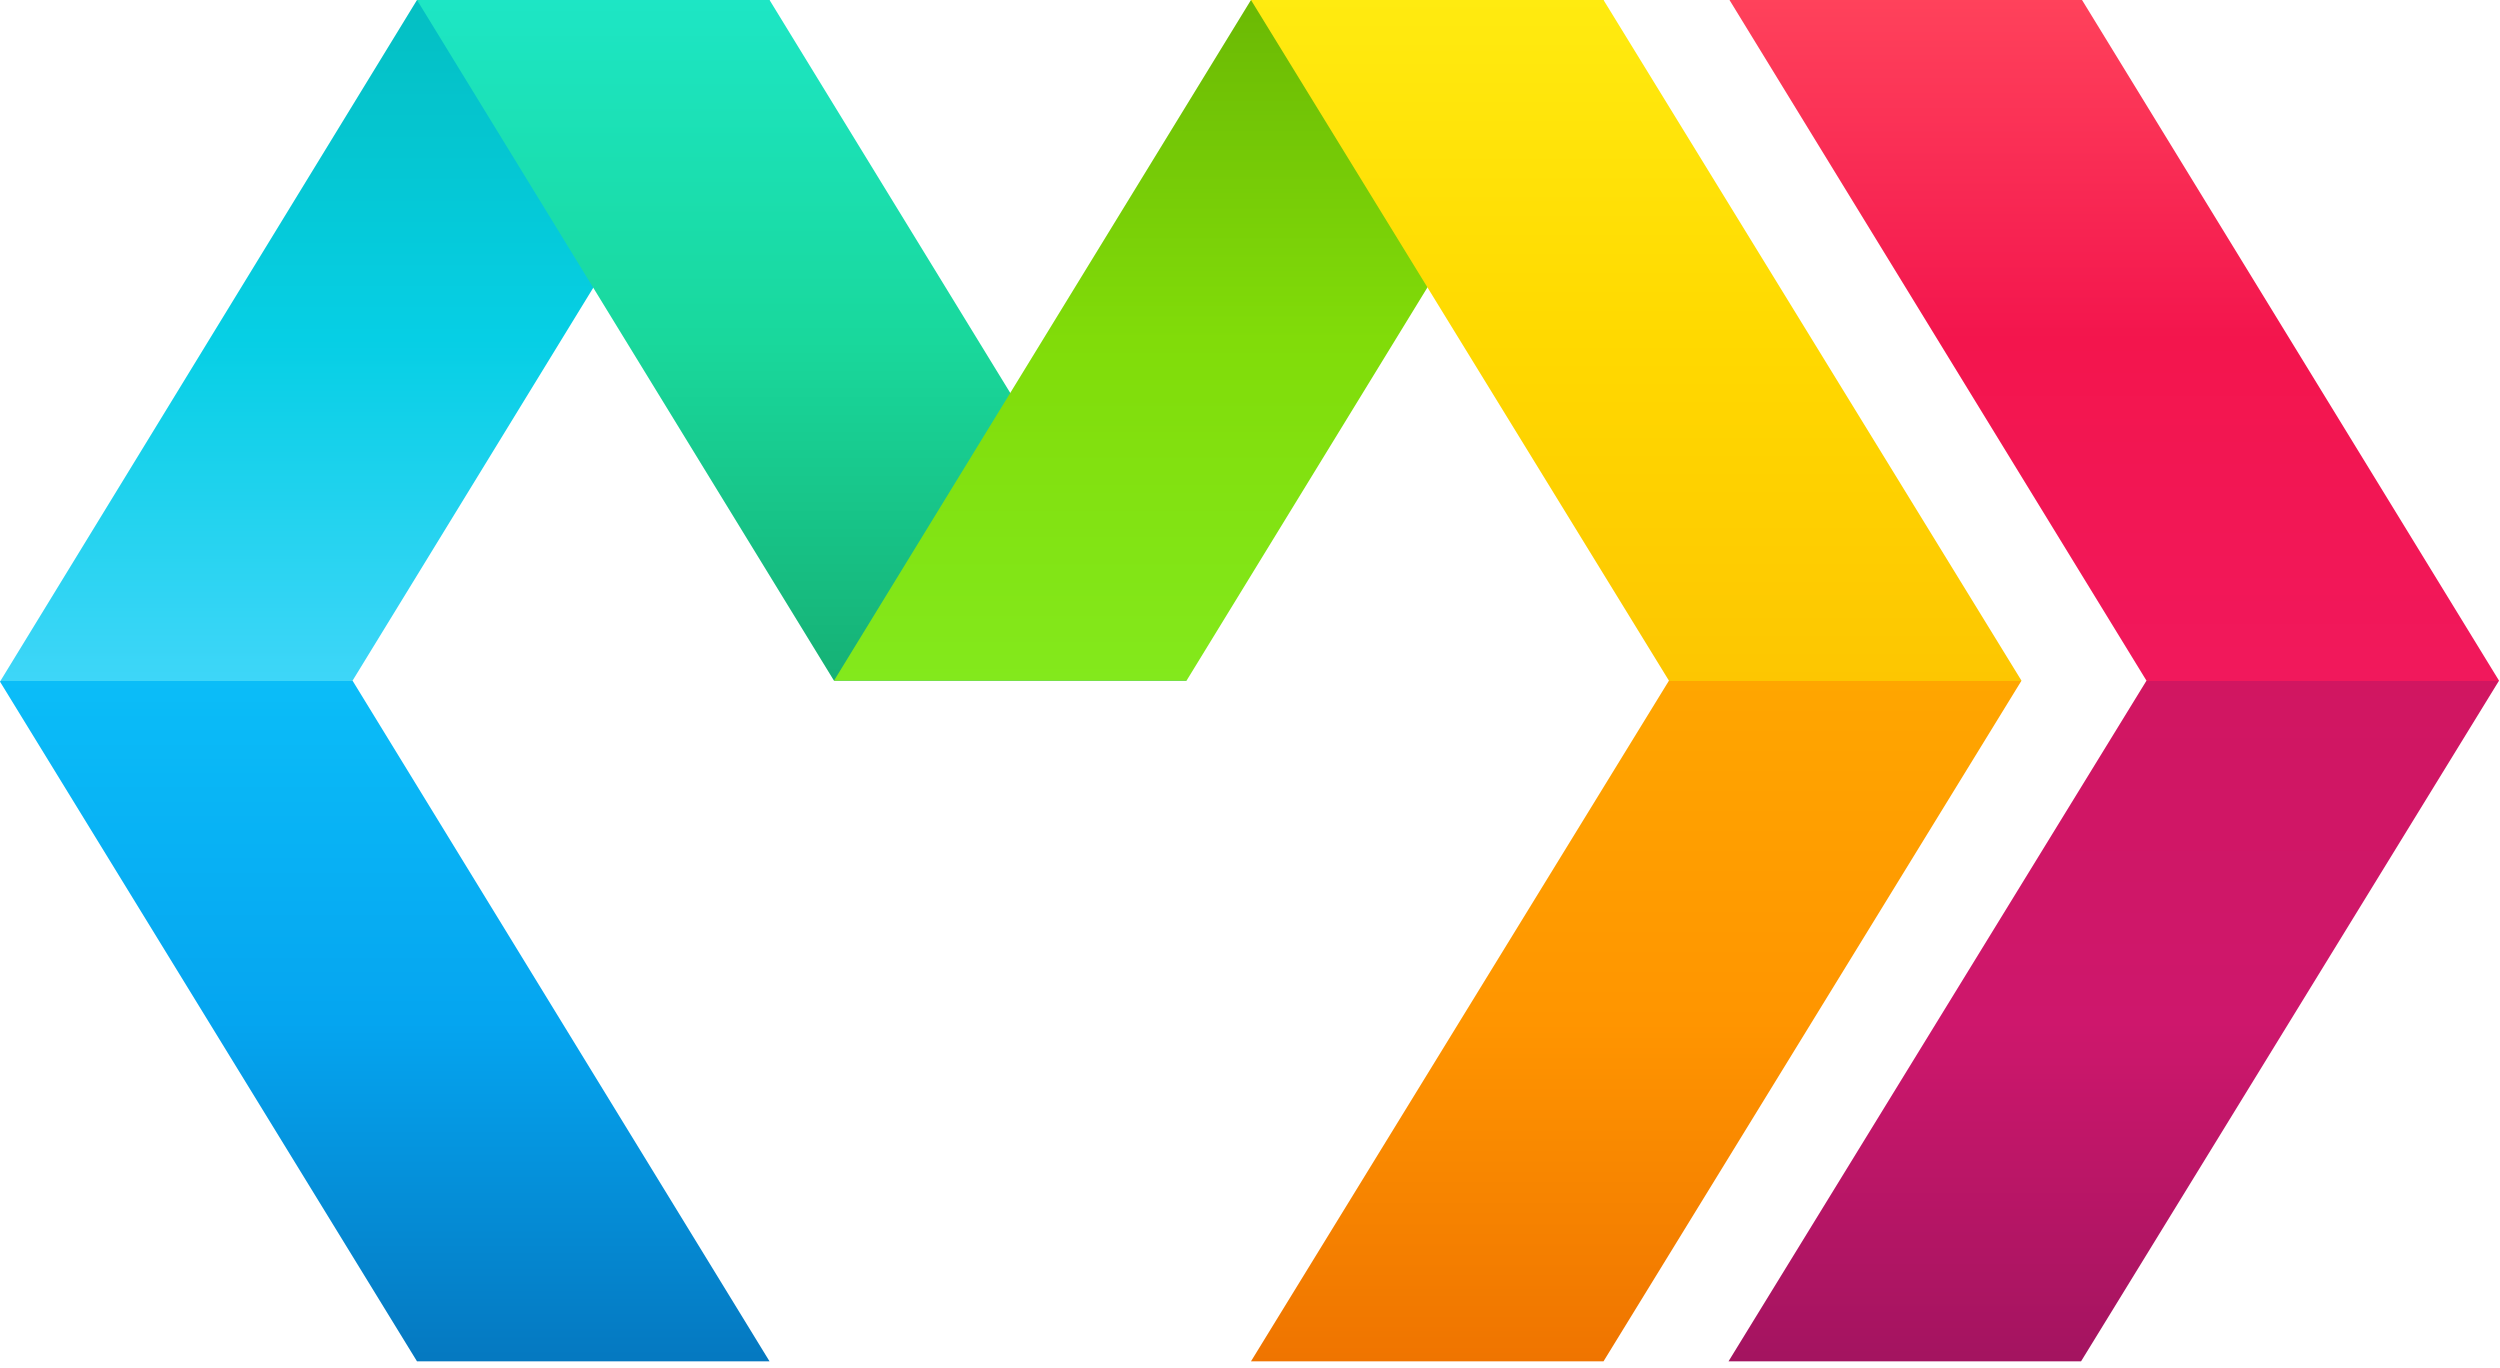
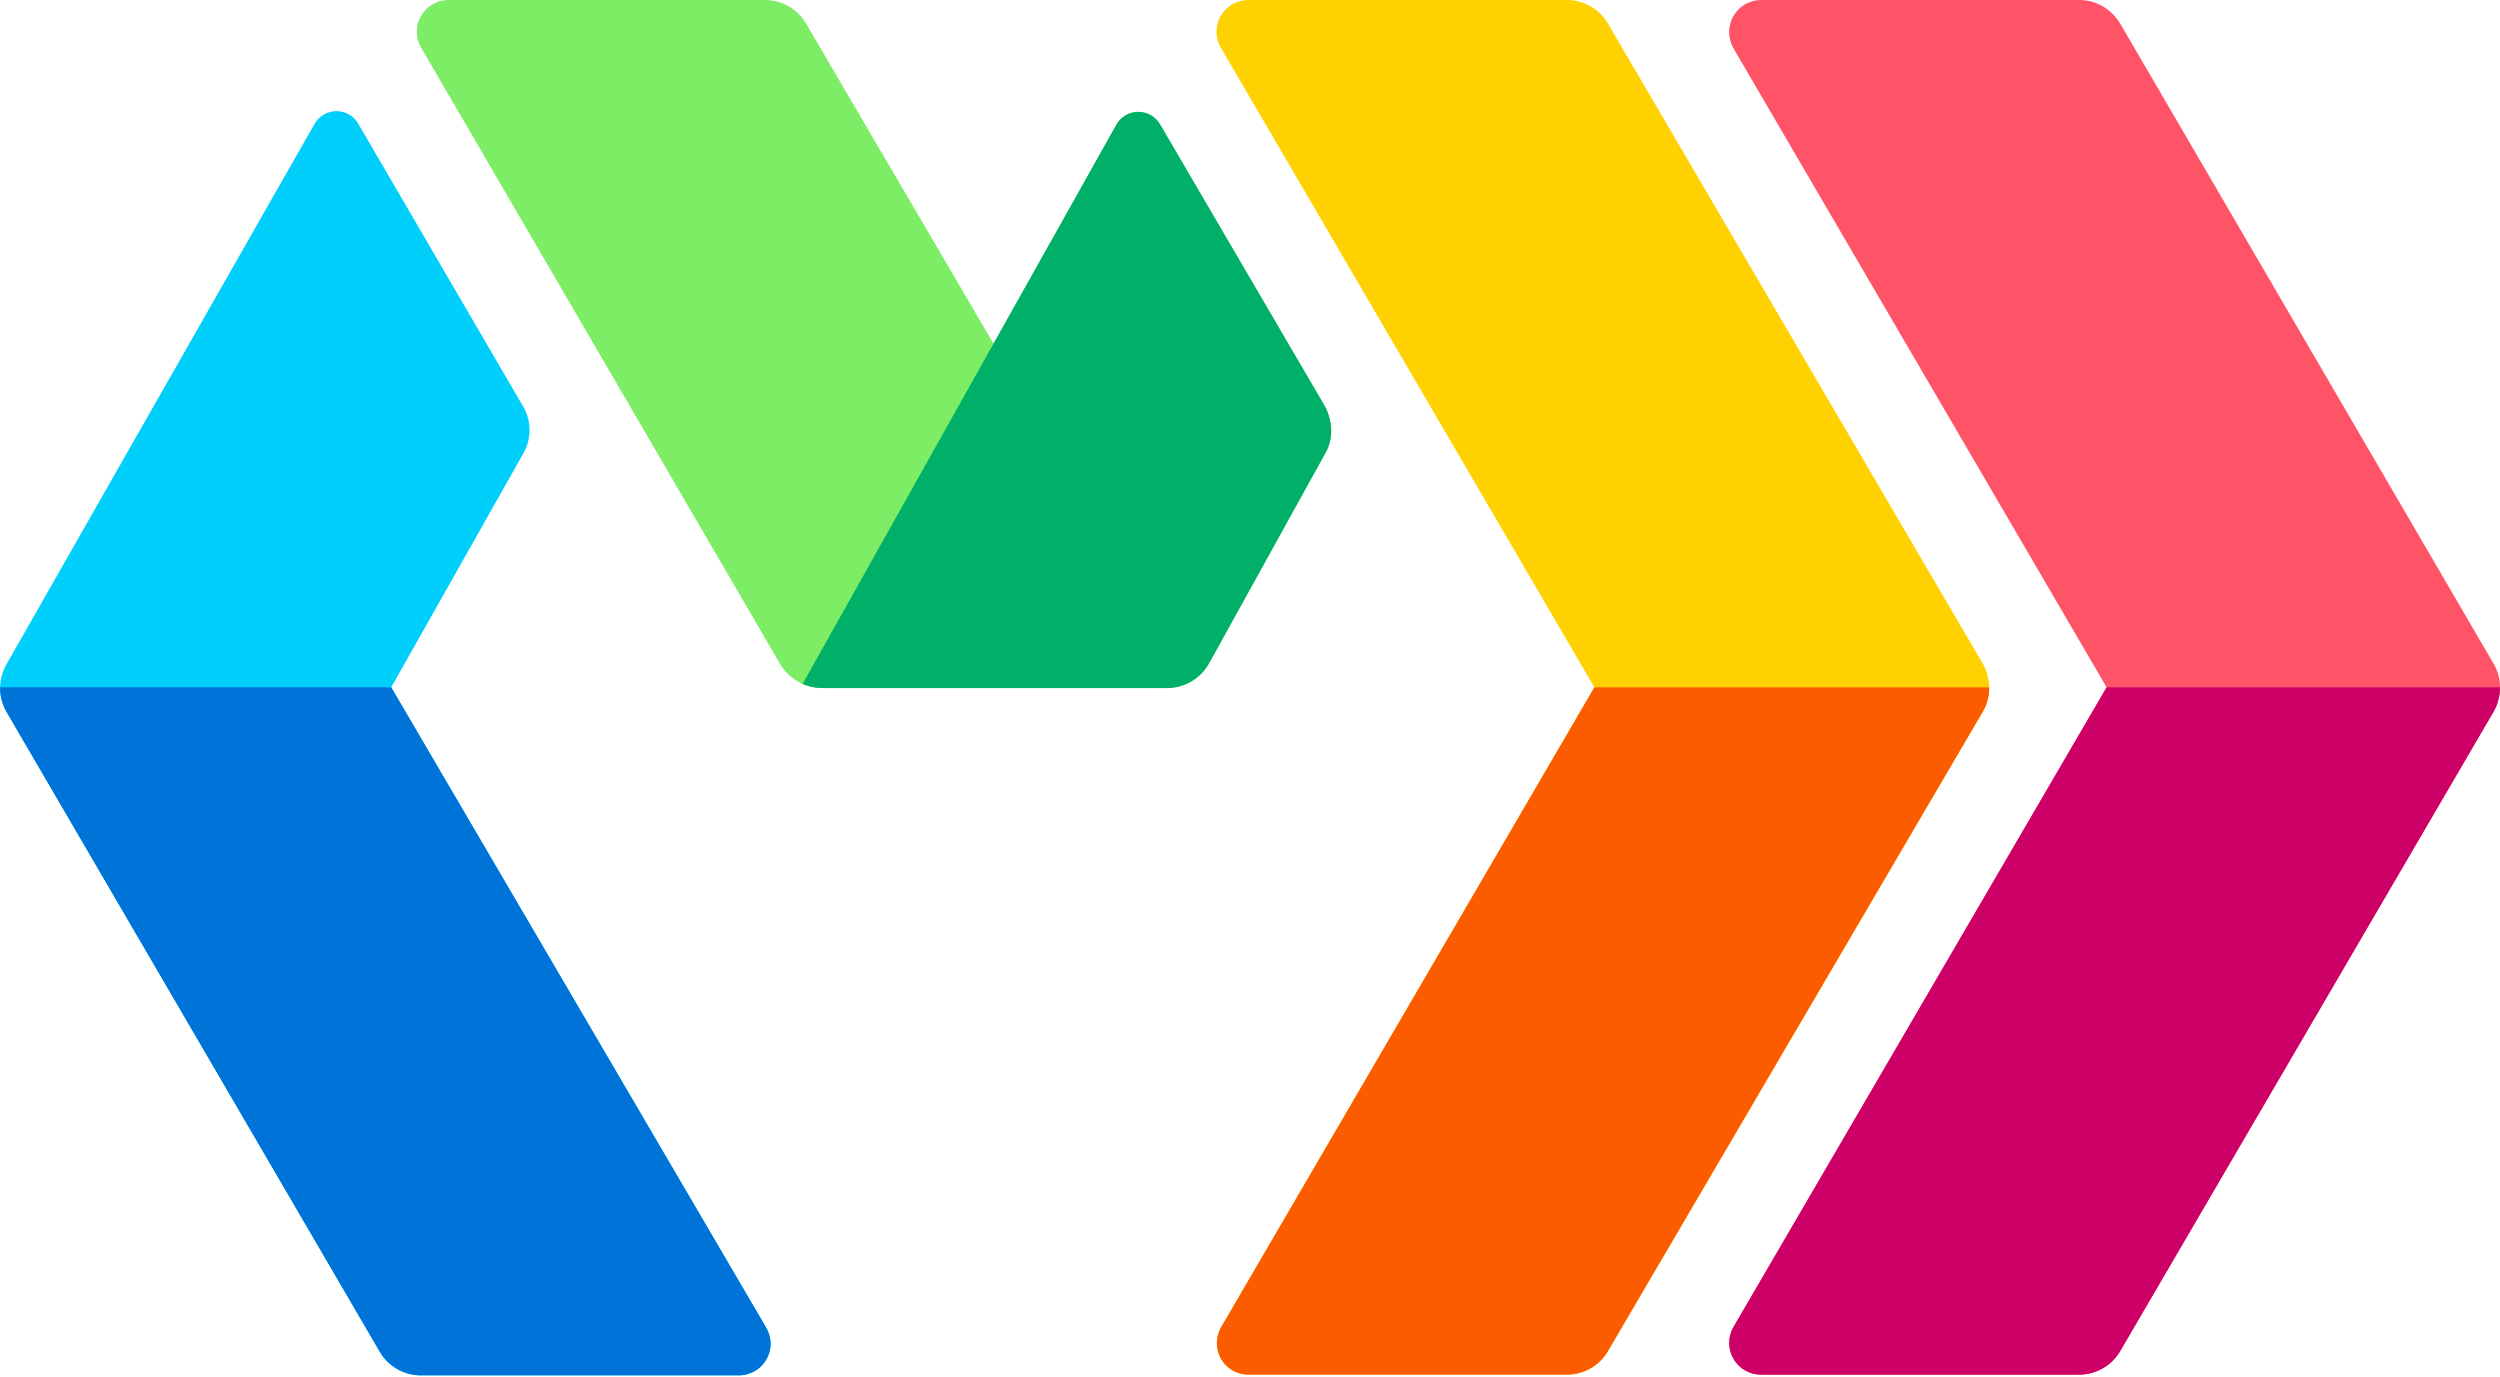
- <svg xmlns="http://www.w3.org/2000/svg" width="512" viewBox="0 0 2560 1400">
-   <path fill="url(#a)" d="M427 0h361L361 697l427 697H427L0 698z" />
-   <linearGradient id="a" x2="0" y2="1">
-     <stop offset="0" stop-color="hsl(181, 96.3%, 38.8%)" />
-     <stop offset=".25" stop-color="hsl(186, 94.9%, 46.1%)" />
-     <stop offset=".5" stop-color="hsl(191, 93.3%, 60.8%)" />
-     <stop offset=".5" stop-color="hsl(195, 94.3%, 50.8%)" />
-     <stop offset=".75" stop-color="hsl(199, 95.9%, 48.0%)" />
-     <stop offset="1" stop-color="hsl(203, 94.9%, 38.6%)" />
-   </linearGradient>
-   <path fill="url(#b)" d="M854 697h361L788 0H427z" />
-   <linearGradient id="b" x2="0" y2="1">
-     <stop offset="0" stop-color="hsl(170, 80.3%, 50.8%)" />
-     <stop offset=".5" stop-color="hsl(161, 79.1%, 47.3%)" />
-     <stop offset="1" stop-color="hsl(157, 78.1%, 38.9%)" />
-   </linearGradient>
-   <path fill="url(#c)" d="M1281 0h361l-427 697H854z" />
-   <linearGradient id="c" x2="0" y2="1">
-     <stop offset="0" stop-color="hsl(86, 95.9%, 37.1%)" />
-     <stop offset=".5" stop-color="hsl(86, 91.9%, 45.0%)" />
-     <stop offset="1" stop-color="hsl(90, 82.1%, 51.2%)" />
-   </linearGradient>
-   <path fill="url(#d)" d="M1642 0h-361l428 697-428 697h361l428-697z" />
-   <linearGradient id="d" x2="0" y2="1">
-     <stop offset="0" stop-color="hsl(55, 99.9%, 53.1%)" />
-     <stop offset=".25" stop-color="hsl(51, 99.9%, 50.0%)" />
-     <stop offset=".5" stop-color="hsl(47, 99.2%, 49.8%)" />
-     <stop offset=".5" stop-color="hsl(39, 99.9%, 50.0%)" />
-     <stop offset=".75" stop-color="hsl(35, 99.9%, 50.0%)" />
-     <stop offset="1" stop-color="hsl(29, 99.9%, 46.9%)" />
-   </linearGradient>
-   <path fill="url(#e)" d="M2132 0h-361l427 697-428 697h361l428-697z" />
-   <linearGradient id="e" x2="0" y2="1">
-     <stop offset="0" stop-color="hsl(352, 99.9%, 62.9%)" />
-     <stop offset=".25" stop-color="hsl(345, 90.3%, 51.8%)" />
-     <stop offset=".5" stop-color="hsl(341, 88.3%, 51.8%)" />
-     <stop offset=".5" stop-color="hsl(336, 80.9%, 45.4%)" />
-     <stop offset=".75" stop-color="hsl(332, 80.3%, 44.8%)" />
-     <stop offset="1.1" stop-color="hsl(328, 78.1%, 35.9%)" />
-   </linearGradient>
+ <svg xmlns="http://www.w3.org/2000/svg" viewBox="0 78 347 191">
+   <path id="f" fill="#00CFFB" d="M72.6 141c1.2-2 1.2-4.6 0-6.6L49.8 95.3a3.5 3.5 0 00-6.2 0L.9 170.2a6.6 6.6 0 000 6.6l51.8 88.8a6.6 6.6 0 005.8 3.3h44c3.5 0 5.6-3.7 3.8-6.7l-52-88.8" />
+   <path id="g" fill="#7CED64" d="M114 173.5h48c2.4 0 4.6-1.3 5.8-3.4L183.9 141c1.2-2 1.1-4.5 0-6.6l-22.8-39a3.5 3.5 0 00-6.2 0l-17 30.3-26-44.4A6.6 6.6 0 00106.2 78H62.3a4.4 4.4 0 00-3.8 6.7l49.8 85.5c1.2 2 3.4 3.3 5.8 3.3" />
+   <path id="h" fill="#FFD100" d="M221.3 173.4l-51.8 88.8c-1.7 3 .4 6.6 3.8 6.6h44.2c2.3 0 4.5-1.2 5.7-3.3l52-88.7c1.2-2 1.2-4.6 0-6.7l-52-88.8A6.6 6.6 0 00217.5 78H173.3a4.4 4.4 0 00-3.8 6.7l51.8 88.7" />
+   <path id="i" fill="#FF5467" d="M244.5 78h44.1c2.4 0 4.5 1.3 5.7 3.3l51.8 88.8c1.2 2 1.2 4.6 0 6.7l-51.8 88.7a6.6 6.6 0 01-5.7 3.3H244.5a4.4 4.4 0 01-3.9-6.6l51.8-88.8-51.8-88.7c-1.7-3 .4-6.7 3.9-6.7" />
+   <use fill="#0073D8" clip-path="url(#a)" href="#b" />
+   <use fill="#00B068" clip-path="url(#c)" href="#b" />
+   <use fill="#FC5C00" clip-path="url(#d)" href="#b" />
+   <use fill="#CC0067" clip-path="url(#e)" href="#b" />
+   <defs>
+     <clipPath id="a">
+       <use href="#f" />
+     </clipPath>
+     <clipPath id="c">
+       <use href="#g" />
+     </clipPath>
+     <clipPath id="d">
+       <use href="#h" />
+     </clipPath>
+     <clipPath id="e">
+       <use href="#i" />
+     </clipPath>
+     <path id="b" d="M0 173.4H111.138L137.9 125.7V78H157l51 95.4H347V425H0" />
+   </defs>
</svg>
